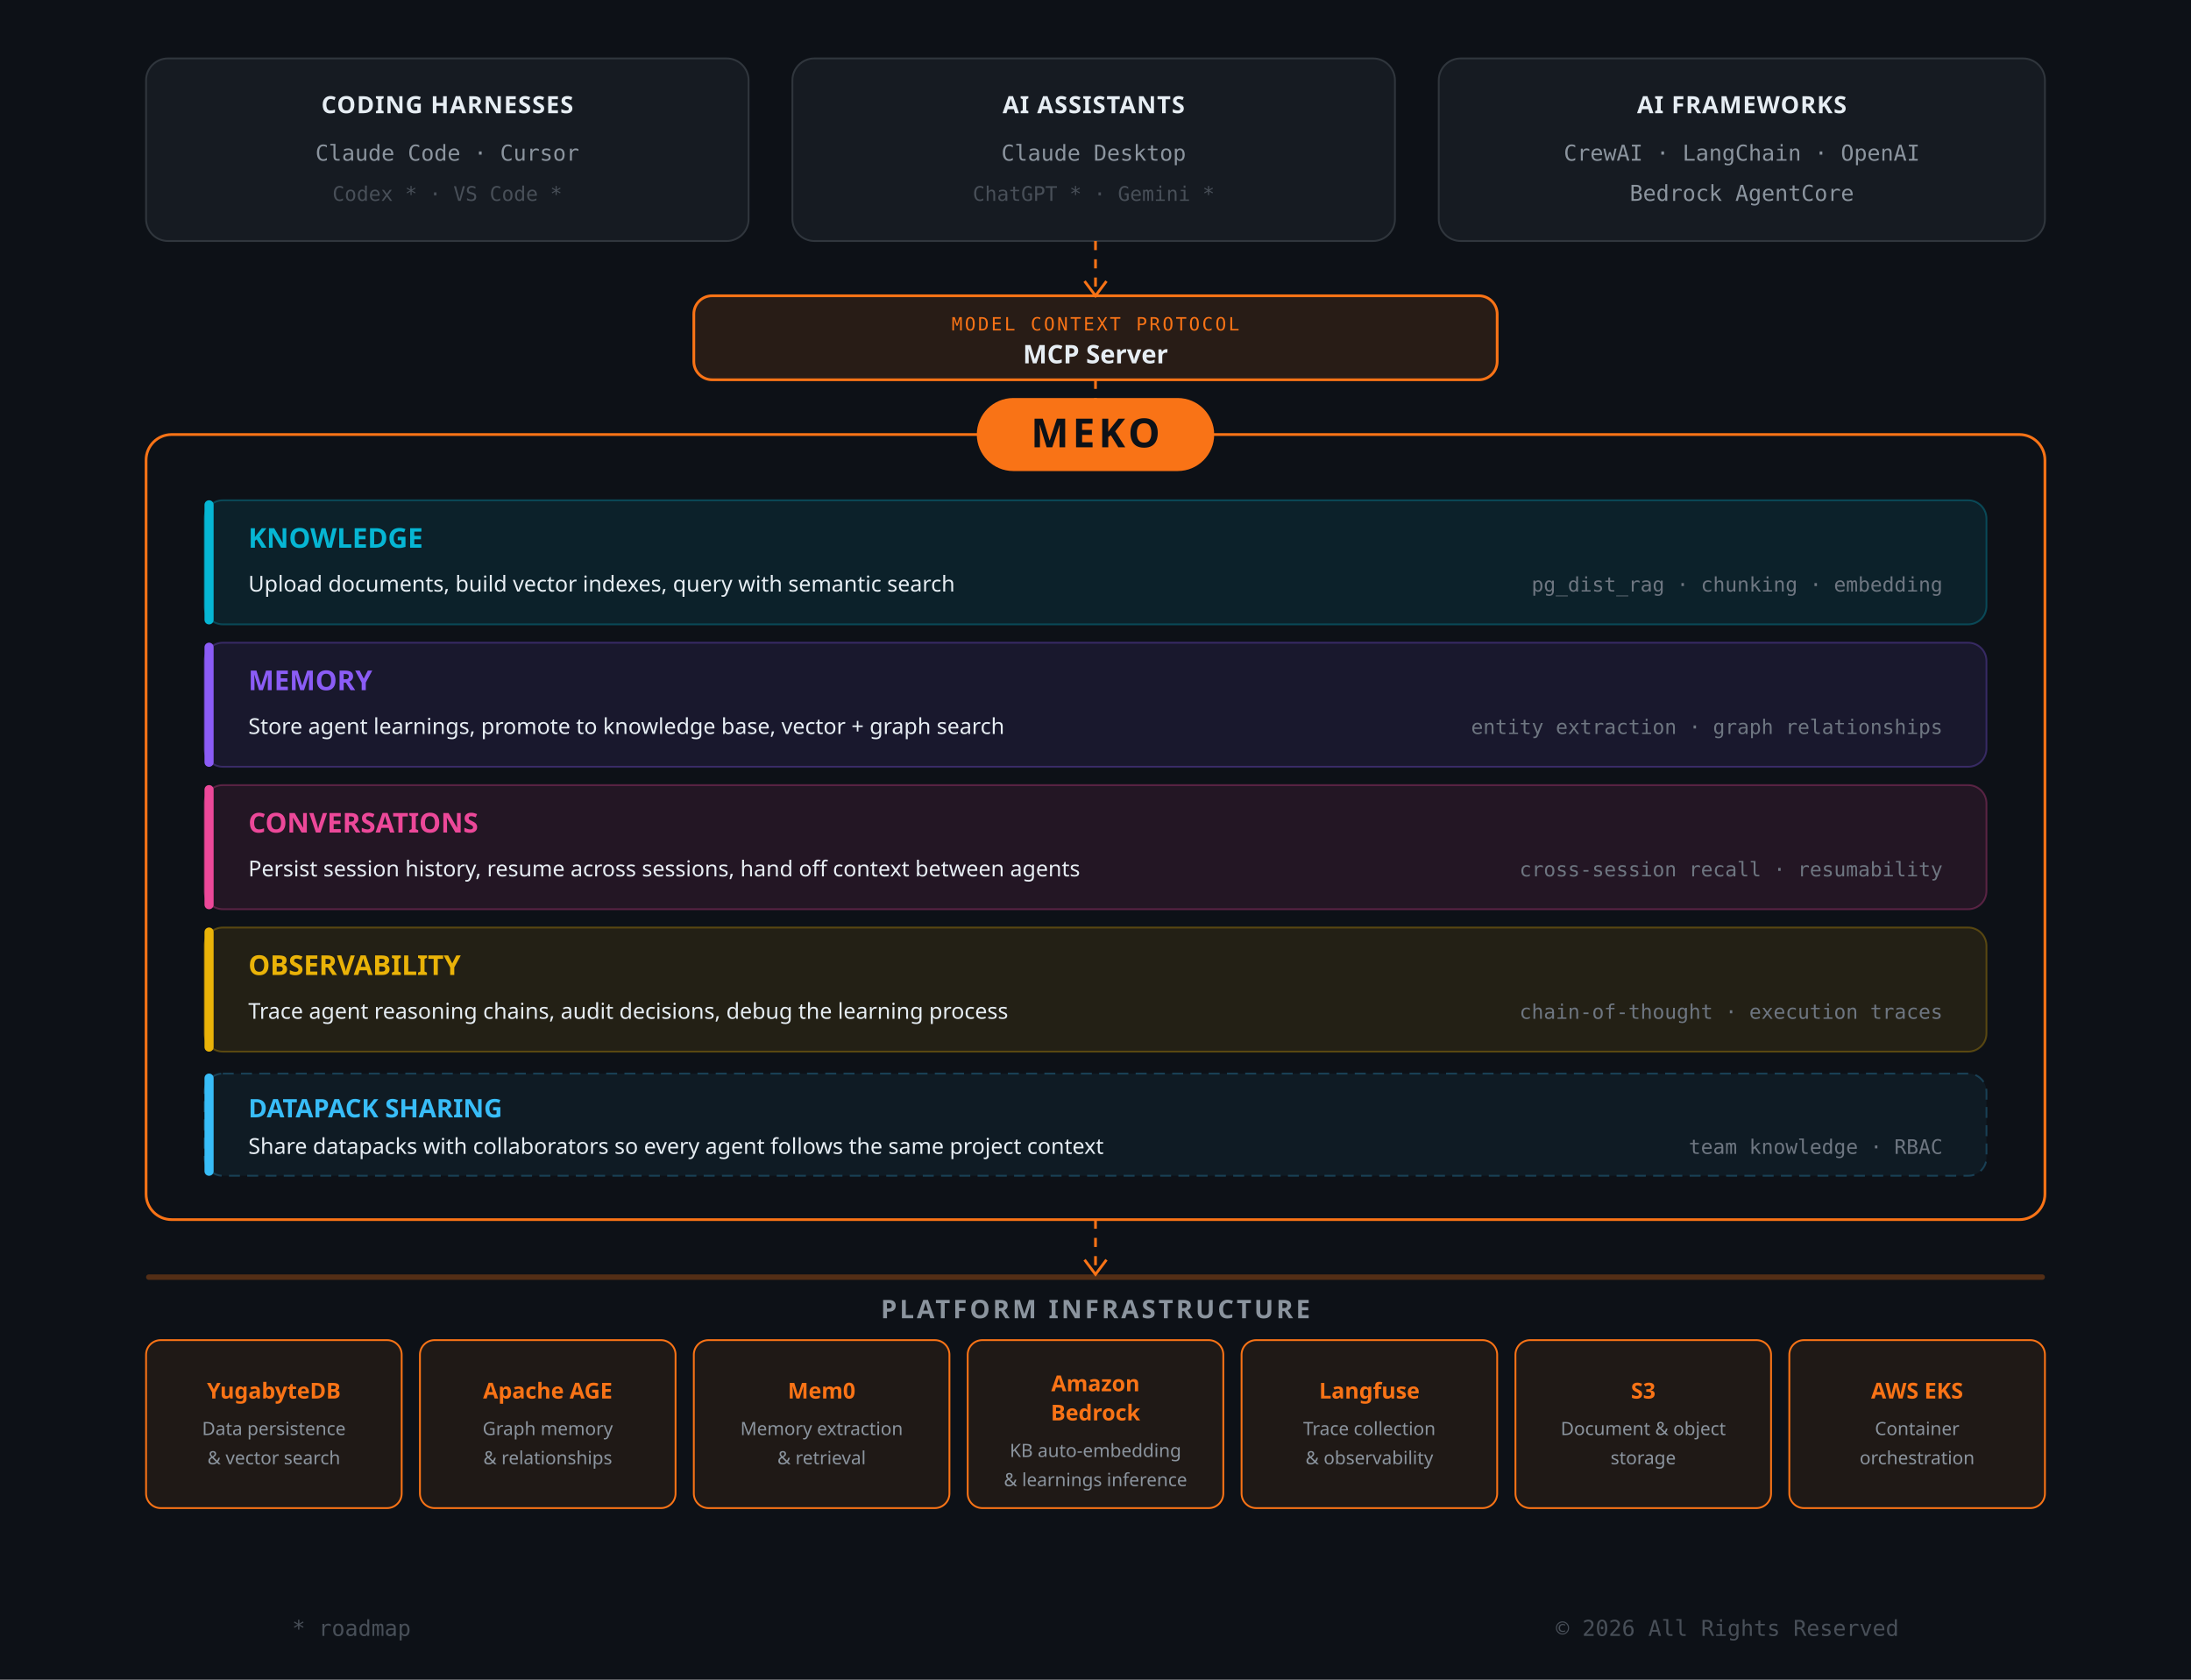
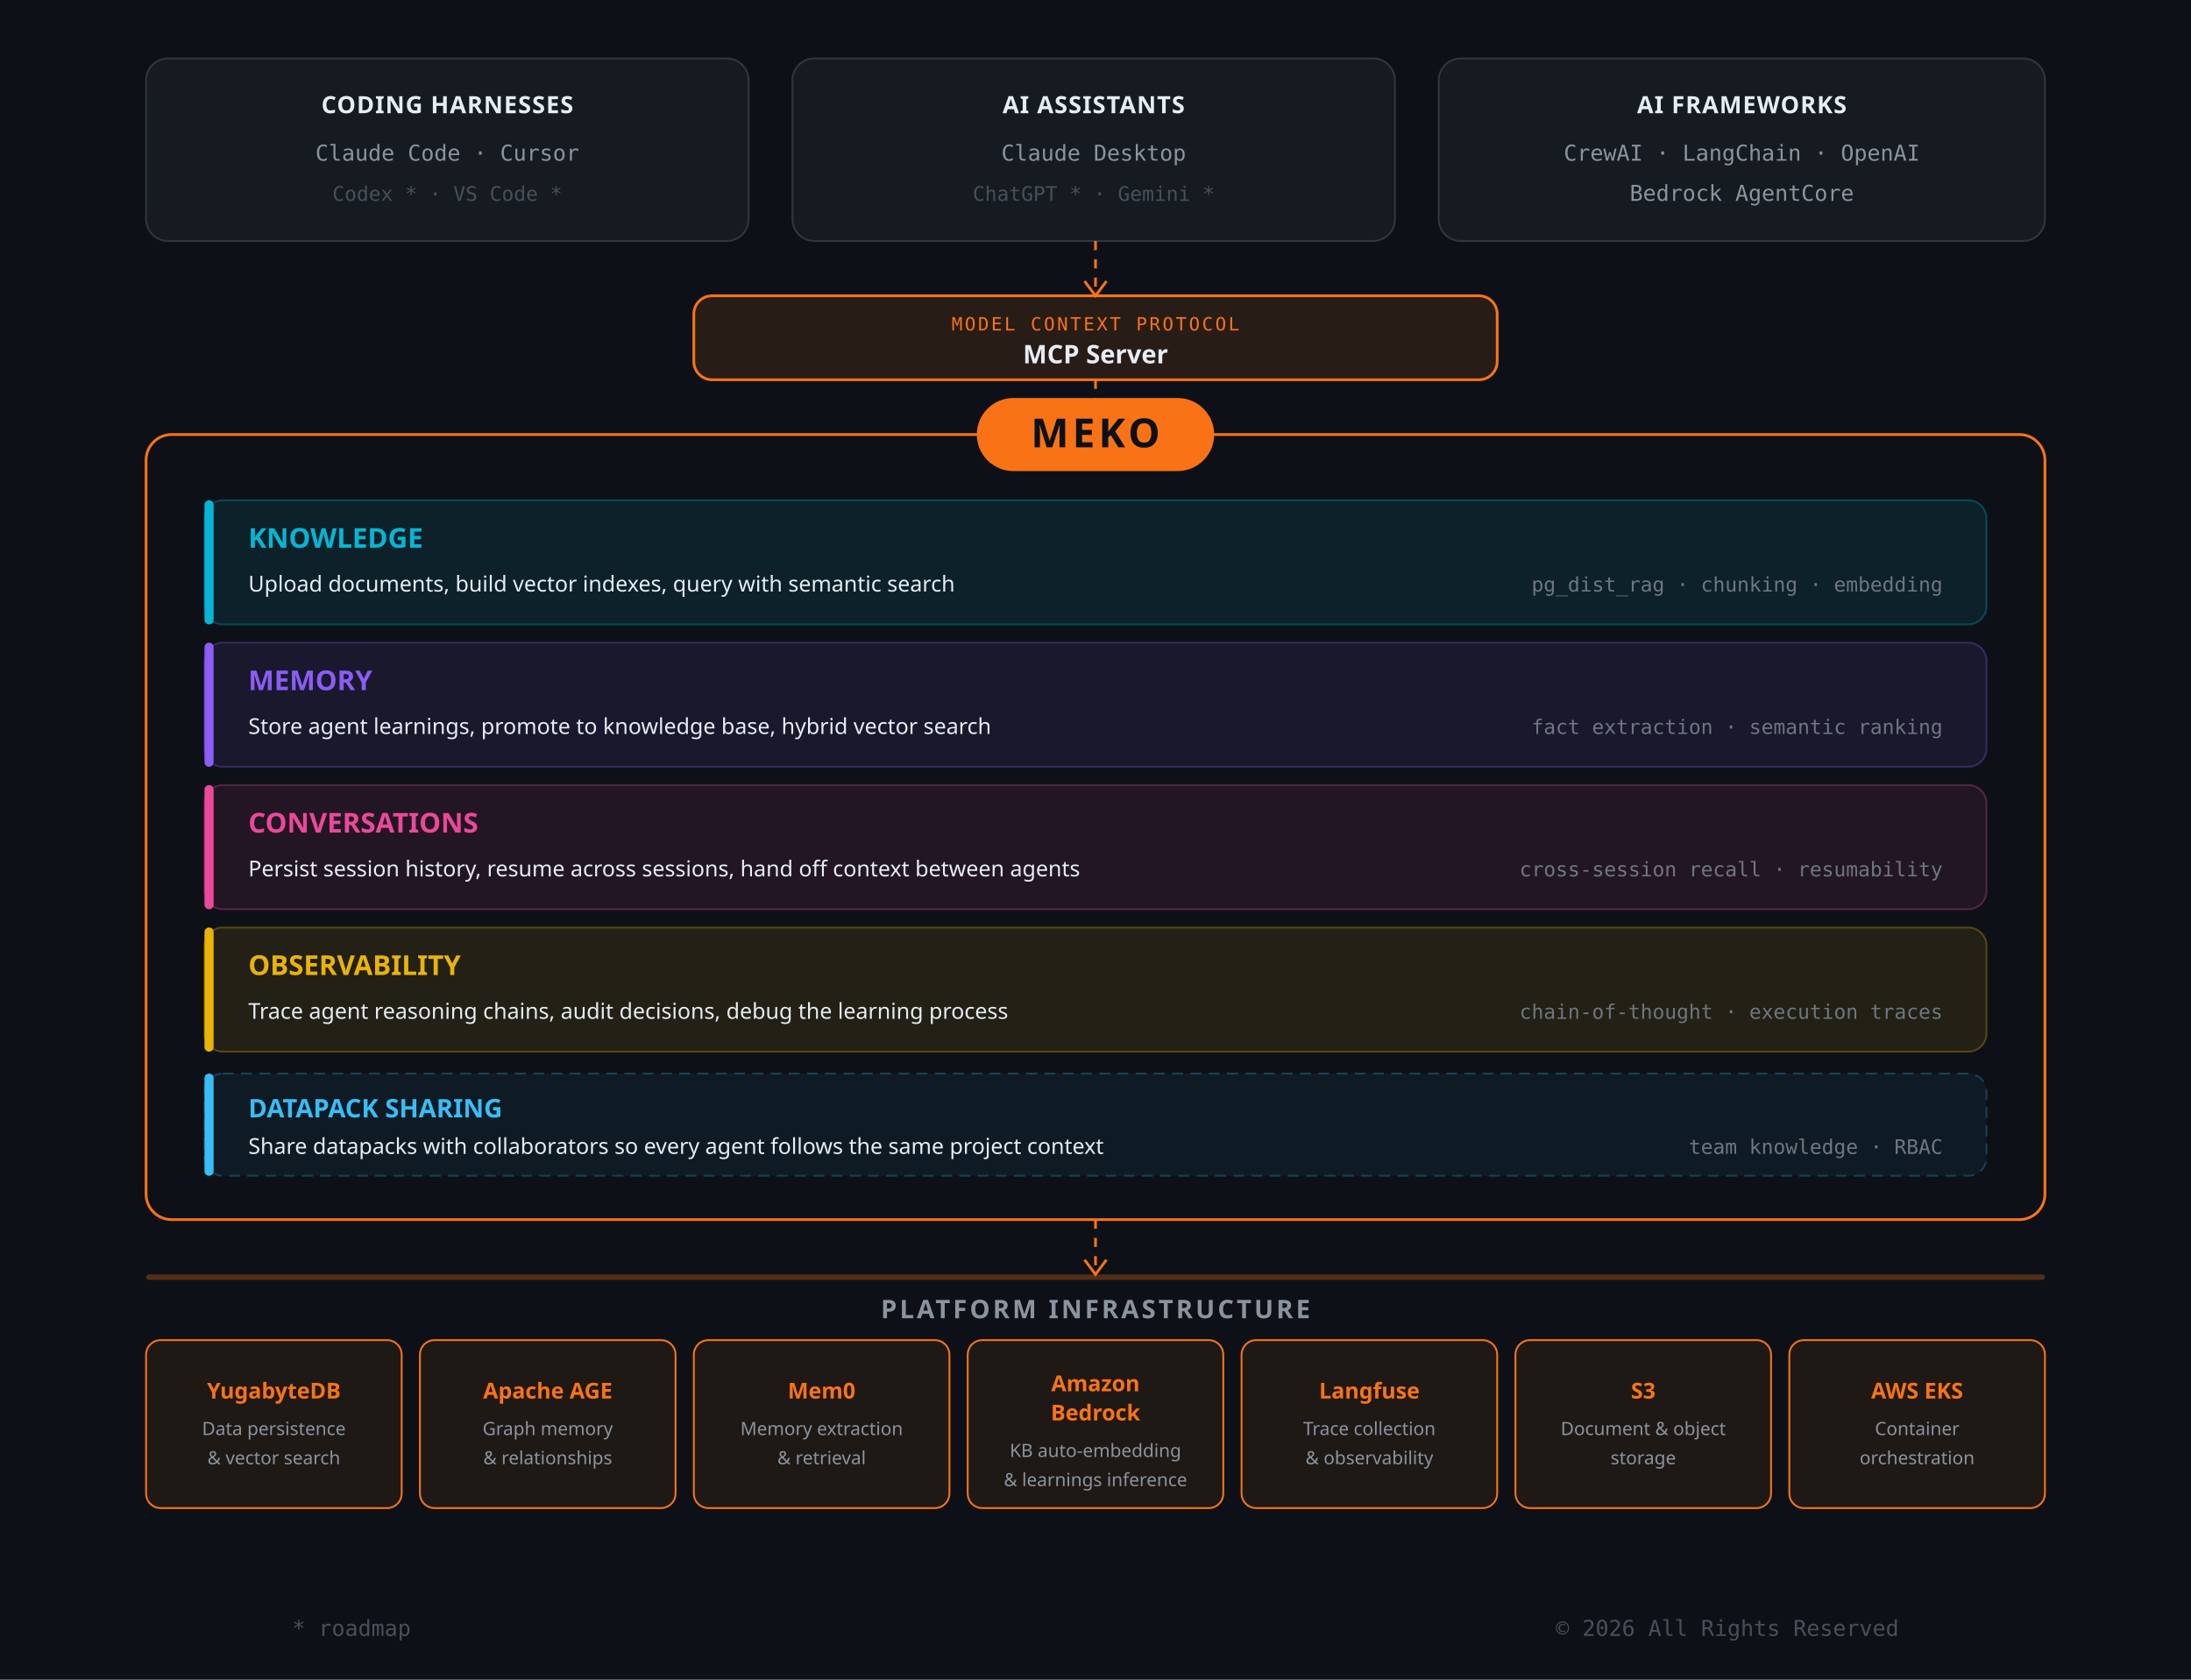
<svg xmlns="http://www.w3.org/2000/svg" viewBox="0 0 1200 920" width="1200" height="920" font-family="DM Sans, system-ui, sans-serif">
  <rect width="1200" height="920" fill="#0d1117" />
  <g transform="translate(80,32)">
    <g transform="translate(0,0)">
      <rect width="330" height="100" rx="12" fill="#161b22" stroke="#30363d" stroke-width="1" />
      <text x="165" y="30" text-anchor="middle" fill="#e6edf3" font-size="13" font-weight="700" letter-spacing="0.5">CODING HARNESSES</text>
      <text x="165" y="56" text-anchor="middle" fill="#8b949e" font-size="12" font-family="monospace, monospace">Claude Code · Cursor</text>
      <text x="165" y="78" text-anchor="middle" fill="#484f58" font-size="11" font-family="monospace, monospace">Codex * · VS Code *</text>
    </g>
    <g transform="translate(354,0)">
      <rect width="330" height="100" rx="12" fill="#161b22" stroke="#30363d" stroke-width="1" />
      <text x="165" y="30" text-anchor="middle" fill="#e6edf3" font-size="13" font-weight="700" letter-spacing="0.5">AI ASSISTANTS</text>
      <text x="165" y="56" text-anchor="middle" fill="#8b949e" font-size="12" font-family="monospace, monospace">Claude Desktop</text>
      <text x="165" y="78" text-anchor="middle" fill="#484f58" font-size="11" font-family="monospace, monospace">ChatGPT * · Gemini *</text>
    </g>
    <g transform="translate(708,0)">
      <rect width="332" height="100" rx="12" fill="#161b22" stroke="#30363d" stroke-width="1" />
      <text x="166" y="30" text-anchor="middle" fill="#e6edf3" font-size="13" font-weight="700" letter-spacing="0.5">AI FRAMEWORKS</text>
      <text x="166" y="56" text-anchor="middle" fill="#8b949e" font-size="12" font-family="monospace, monospace">CrewAI · LangChain · OpenAI</text>
      <text x="166" y="78" text-anchor="middle" fill="#8b949e" font-size="12" font-family="monospace, monospace">Bedrock AgentCore</text>
    </g>
  </g>
  <g transform="translate(600,132)">
    <line x1="0" y1="0" x2="0" y2="26" stroke="#f97316" stroke-width="1.5" stroke-dasharray="5 5" />
    <path d="M -6 22 L 0 30 L 6 22" fill="none" stroke="#f97316" stroke-width="1.5" />
  </g>
  <g transform="translate(380,162)">
    <rect width="440" height="46" rx="10" fill="#f97316" fill-opacity="0.12" stroke="#f97316" stroke-width="1.5" />
    <text x="220" y="19" text-anchor="middle" fill="#f97316" font-size="10" font-family="monospace, monospace" font-weight="500" letter-spacing="1.2">MODEL CONTEXT PROTOCOL</text>
    <text x="220" y="37" text-anchor="middle" fill="#e6edf3" font-size="14" font-weight="600">MCP Server</text>
  </g>
  <g transform="translate(600,208)">
    <line x1="0" y1="0" x2="0" y2="26" stroke="#f97316" stroke-width="1.5" stroke-dasharray="5 5" />
    <path d="M -6 22 L 0 30 L 6 22" fill="none" stroke="#f97316" stroke-width="1.5" />
  </g>
  <g transform="translate(80,238)">
    <rect width="1040" height="430" rx="14" fill="#0d1117" stroke="#f97316" stroke-width="1.5" />
    <g transform="translate(455,-20)">
      <rect width="130" height="40" rx="20" fill="#f97316" />
      <text x="65" y="27" text-anchor="middle" fill="#0d1117" font-size="22" font-weight="800" letter-spacing="2">MEKO</text>
    </g>
    <g transform="translate(32,36)">
      <rect width="976" height="68" rx="10" fill="#06b6d4" fill-opacity="0.10" stroke="#06b6d4" stroke-opacity="0.30" stroke-width="1" />
      <rect width="5" height="68" rx="2.5" fill="#06b6d4" />
      <text x="24" y="26" fill="#06b6d4" font-size="15" font-weight="600">KNOWLEDGE</text>
      <text x="24" y="50" fill="#e6edf3" font-size="12">Upload documents, build vector indexes, query with semantic search</text>
      <text x="952" y="50" text-anchor="end" fill="#6e7681" font-size="11" font-family="monospace, monospace">pg_dist_rag · chunking · embedding</text>
    </g>
    <g transform="translate(32,114)">
      <rect width="976" height="68" rx="10" fill="#8b5cf6" fill-opacity="0.10" stroke="#8b5cf6" stroke-opacity="0.30" stroke-width="1" />
      <rect width="5" height="68" rx="2.5" fill="#8b5cf6" />
      <text x="24" y="26" fill="#8b5cf6" font-size="15" font-weight="600">MEMORY</text>
-       <text x="24" y="50" fill="#e6edf3" font-size="12">Store agent learnings, promote to knowledge base, vector + graph search</text>
-       <text x="952" y="50" text-anchor="end" fill="#6e7681" font-size="11" font-family="monospace, monospace">entity extraction · graph relationships</text>
+       <text x="24" y="50" fill="#e6edf3" font-size="12">Store agent learnings, promote to knowledge base, hybrid vector search</text>
+       <text x="952" y="50" text-anchor="end" fill="#6e7681" font-size="11" font-family="monospace, monospace">fact extraction · semantic ranking</text>
    </g>
    <g transform="translate(32,192)">
      <rect width="976" height="68" rx="10" fill="#ec4899" fill-opacity="0.10" stroke="#ec4899" stroke-opacity="0.30" stroke-width="1" />
      <rect width="5" height="68" rx="2.5" fill="#ec4899" />
      <text x="24" y="26" fill="#ec4899" font-size="15" font-weight="600">CONVERSATIONS</text>
      <text x="24" y="50" fill="#e6edf3" font-size="12">Persist session history, resume across sessions, hand off context between agents</text>
      <text x="952" y="50" text-anchor="end" fill="#6e7681" font-size="11" font-family="monospace, monospace">cross-session recall · resumability</text>
    </g>
    <g transform="translate(32,270)">
      <rect width="976" height="68" rx="10" fill="#eab308" fill-opacity="0.10" stroke="#eab308" stroke-opacity="0.30" stroke-width="1" />
      <rect width="5" height="68" rx="2.5" fill="#eab308" />
      <text x="24" y="26" fill="#eab308" font-size="15" font-weight="600">OBSERVABILITY</text>
      <text x="24" y="50" fill="#e6edf3" font-size="12">Trace agent reasoning chains, audit decisions, debug the learning process</text>
      <text x="952" y="50" text-anchor="end" fill="#6e7681" font-size="11" font-family="monospace, monospace">chain-of-thought · execution traces</text>
    </g>
    <g transform="translate(32,350)">
      <rect width="976" height="56" rx="10" fill="#38bdf8" fill-opacity="0.06" stroke="#38bdf8" stroke-opacity="0.25" stroke-width="1" stroke-dasharray="6 4" />
      <rect width="5" height="56" rx="2.5" fill="#38bdf8" />
      <text x="24" y="24" fill="#38bdf8" font-size="14" font-weight="600">DATAPACK SHARING</text>
      <text x="24" y="44" fill="#e6edf3" font-size="12">Share datapacks with collaborators so every agent follows the same project context</text>
      <text x="952" y="44" text-anchor="end" fill="#6e7681" font-size="11" font-family="monospace, monospace">team knowledge · RBAC</text>
    </g>
  </g>
  <g transform="translate(600,668)">
    <line x1="0" y1="0" x2="0" y2="26" stroke="#f97316" stroke-width="1.5" stroke-dasharray="5 5" />
    <path d="M -6 22 L 0 30 L 6 22" fill="none" stroke="#f97316" stroke-width="1.5" />
  </g>
  <g transform="translate(80,698)">
    <rect width="1040" height="3" rx="1.5" fill="#f97316" fill-opacity="0.3" />
    <text x="520" y="24" text-anchor="middle" fill="#8b949e" font-size="14" font-weight="600" letter-spacing="1.5">PLATFORM INFRASTRUCTURE</text>
    <g transform="translate(0,36)">
      <rect width="140" height="92" rx="8" fill="#f97316" fill-opacity="0.08" stroke="#f97316" stroke-width="1" />
      <text x="70" y="32" text-anchor="middle" fill="#f97316" font-size="12" font-weight="700">YugabyteDB</text>
      <text x="70" y="52" text-anchor="middle" fill="#8b949e" font-size="10">Data persistence</text>
      <text x="70" y="68" text-anchor="middle" fill="#8b949e" font-size="10">&amp; vector search</text>
    </g>
    <g transform="translate(150,36)">
      <rect width="140" height="92" rx="8" fill="#f97316" fill-opacity="0.08" stroke="#f97316" stroke-width="1" />
      <text x="70" y="32" text-anchor="middle" fill="#f97316" font-size="12" font-weight="700">Apache AGE</text>
      <text x="70" y="52" text-anchor="middle" fill="#8b949e" font-size="10">Graph memory</text>
      <text x="70" y="68" text-anchor="middle" fill="#8b949e" font-size="10">&amp; relationships</text>
    </g>
    <g transform="translate(300,36)">
      <rect width="140" height="92" rx="8" fill="#f97316" fill-opacity="0.08" stroke="#f97316" stroke-width="1" />
      <text x="70" y="32" text-anchor="middle" fill="#f97316" font-size="12" font-weight="700">Mem0</text>
      <text x="70" y="52" text-anchor="middle" fill="#8b949e" font-size="10">Memory extraction</text>
      <text x="70" y="68" text-anchor="middle" fill="#8b949e" font-size="10">&amp; retrieval</text>
    </g>
    <g transform="translate(450,36)">
      <rect width="140" height="92" rx="8" fill="#f97316" fill-opacity="0.08" stroke="#f97316" stroke-width="1" />
      <text x="70" y="28" text-anchor="middle" fill="#f97316" font-size="12" font-weight="700">Amazon</text>
      <text x="70" y="44" text-anchor="middle" fill="#f97316" font-size="12" font-weight="700">Bedrock</text>
      <text x="70" y="64" text-anchor="middle" fill="#8b949e" font-size="10">KB auto-embedding</text>
      <text x="70" y="80" text-anchor="middle" fill="#8b949e" font-size="10">&amp; learnings inference</text>
    </g>
    <g transform="translate(600,36)">
      <rect width="140" height="92" rx="8" fill="#f97316" fill-opacity="0.08" stroke="#f97316" stroke-width="1" />
      <text x="70" y="32" text-anchor="middle" fill="#f97316" font-size="12" font-weight="700">Langfuse</text>
      <text x="70" y="52" text-anchor="middle" fill="#8b949e" font-size="10">Trace collection</text>
      <text x="70" y="68" text-anchor="middle" fill="#8b949e" font-size="10">&amp; observability</text>
    </g>
    <g transform="translate(750,36)">
      <rect width="140" height="92" rx="8" fill="#f97316" fill-opacity="0.08" stroke="#f97316" stroke-width="1" />
      <text x="70" y="32" text-anchor="middle" fill="#f97316" font-size="12" font-weight="700">S3</text>
      <text x="70" y="52" text-anchor="middle" fill="#8b949e" font-size="10">Document &amp; object</text>
      <text x="70" y="68" text-anchor="middle" fill="#8b949e" font-size="10">storage</text>
    </g>
    <g transform="translate(900,36)">
      <rect width="140" height="92" rx="8" fill="#f97316" fill-opacity="0.08" stroke="#f97316" stroke-width="1" />
      <text x="70" y="32" text-anchor="middle" fill="#f97316" font-size="12" font-weight="700">AWS EKS</text>
      <text x="70" y="52" text-anchor="middle" fill="#8b949e" font-size="10">Container</text>
      <text x="70" y="68" text-anchor="middle" fill="#8b949e" font-size="10">orchestration</text>
    </g>
  </g>
  <g transform="translate(160,896)">
    <text x="0" y="0" fill="#484f58" font-size="12" font-family="monospace, monospace">* roadmap</text>
    <text x="880" y="0" text-anchor="end" fill="#484f58" font-size="12" font-family="monospace, monospace">© 2026 All Rights Reserved</text>
  </g>
</svg>
